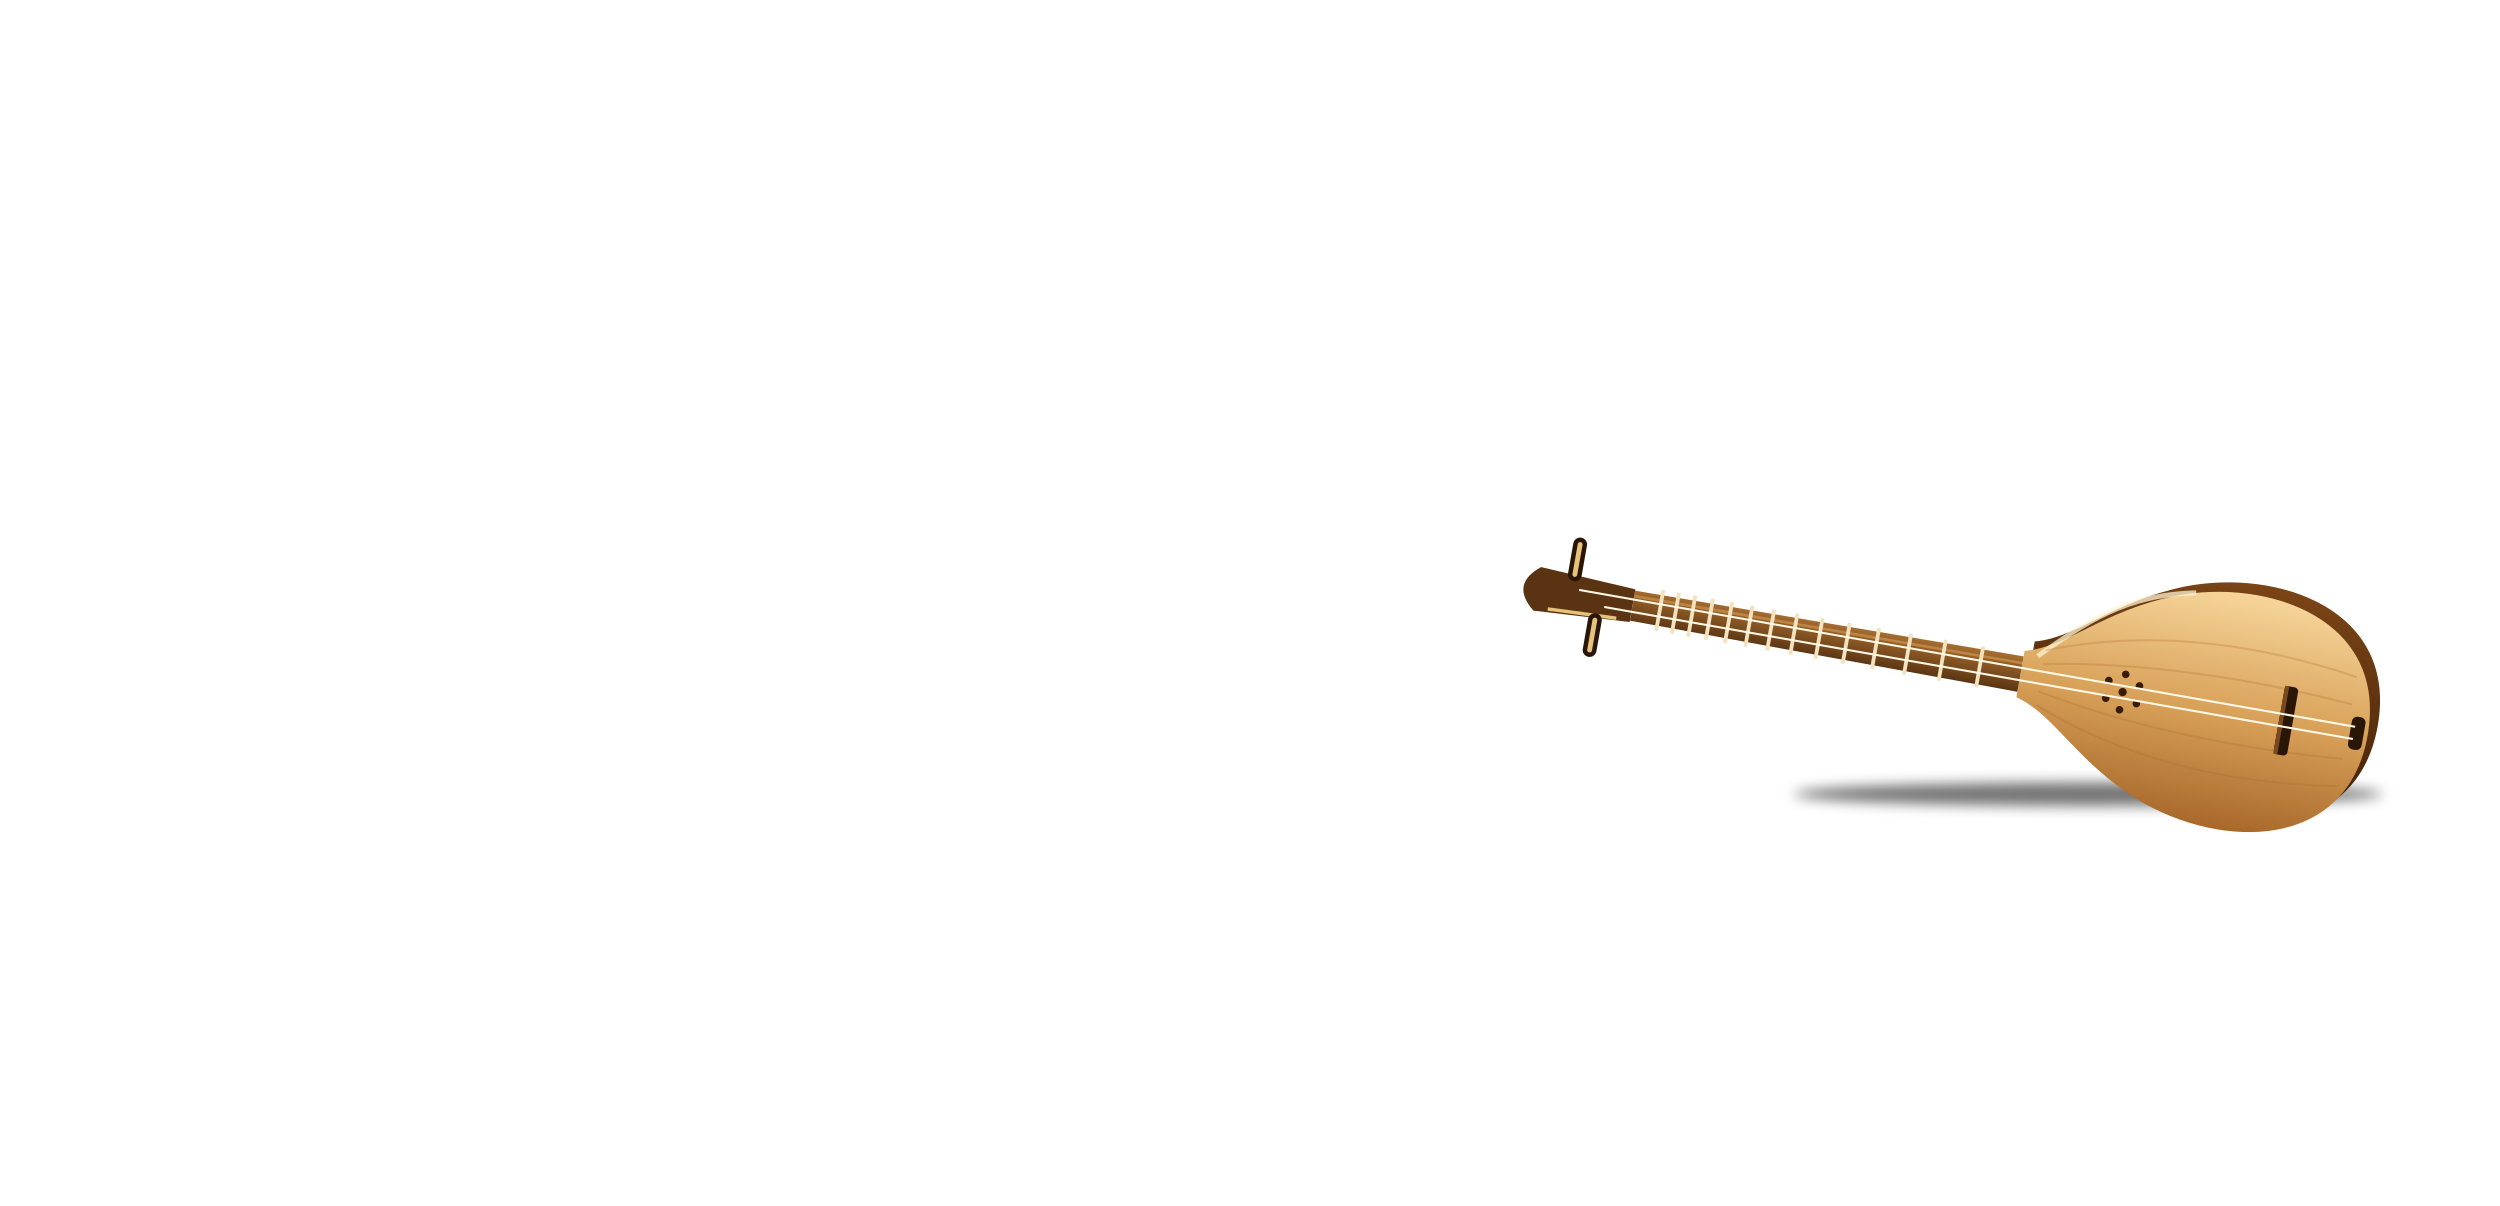
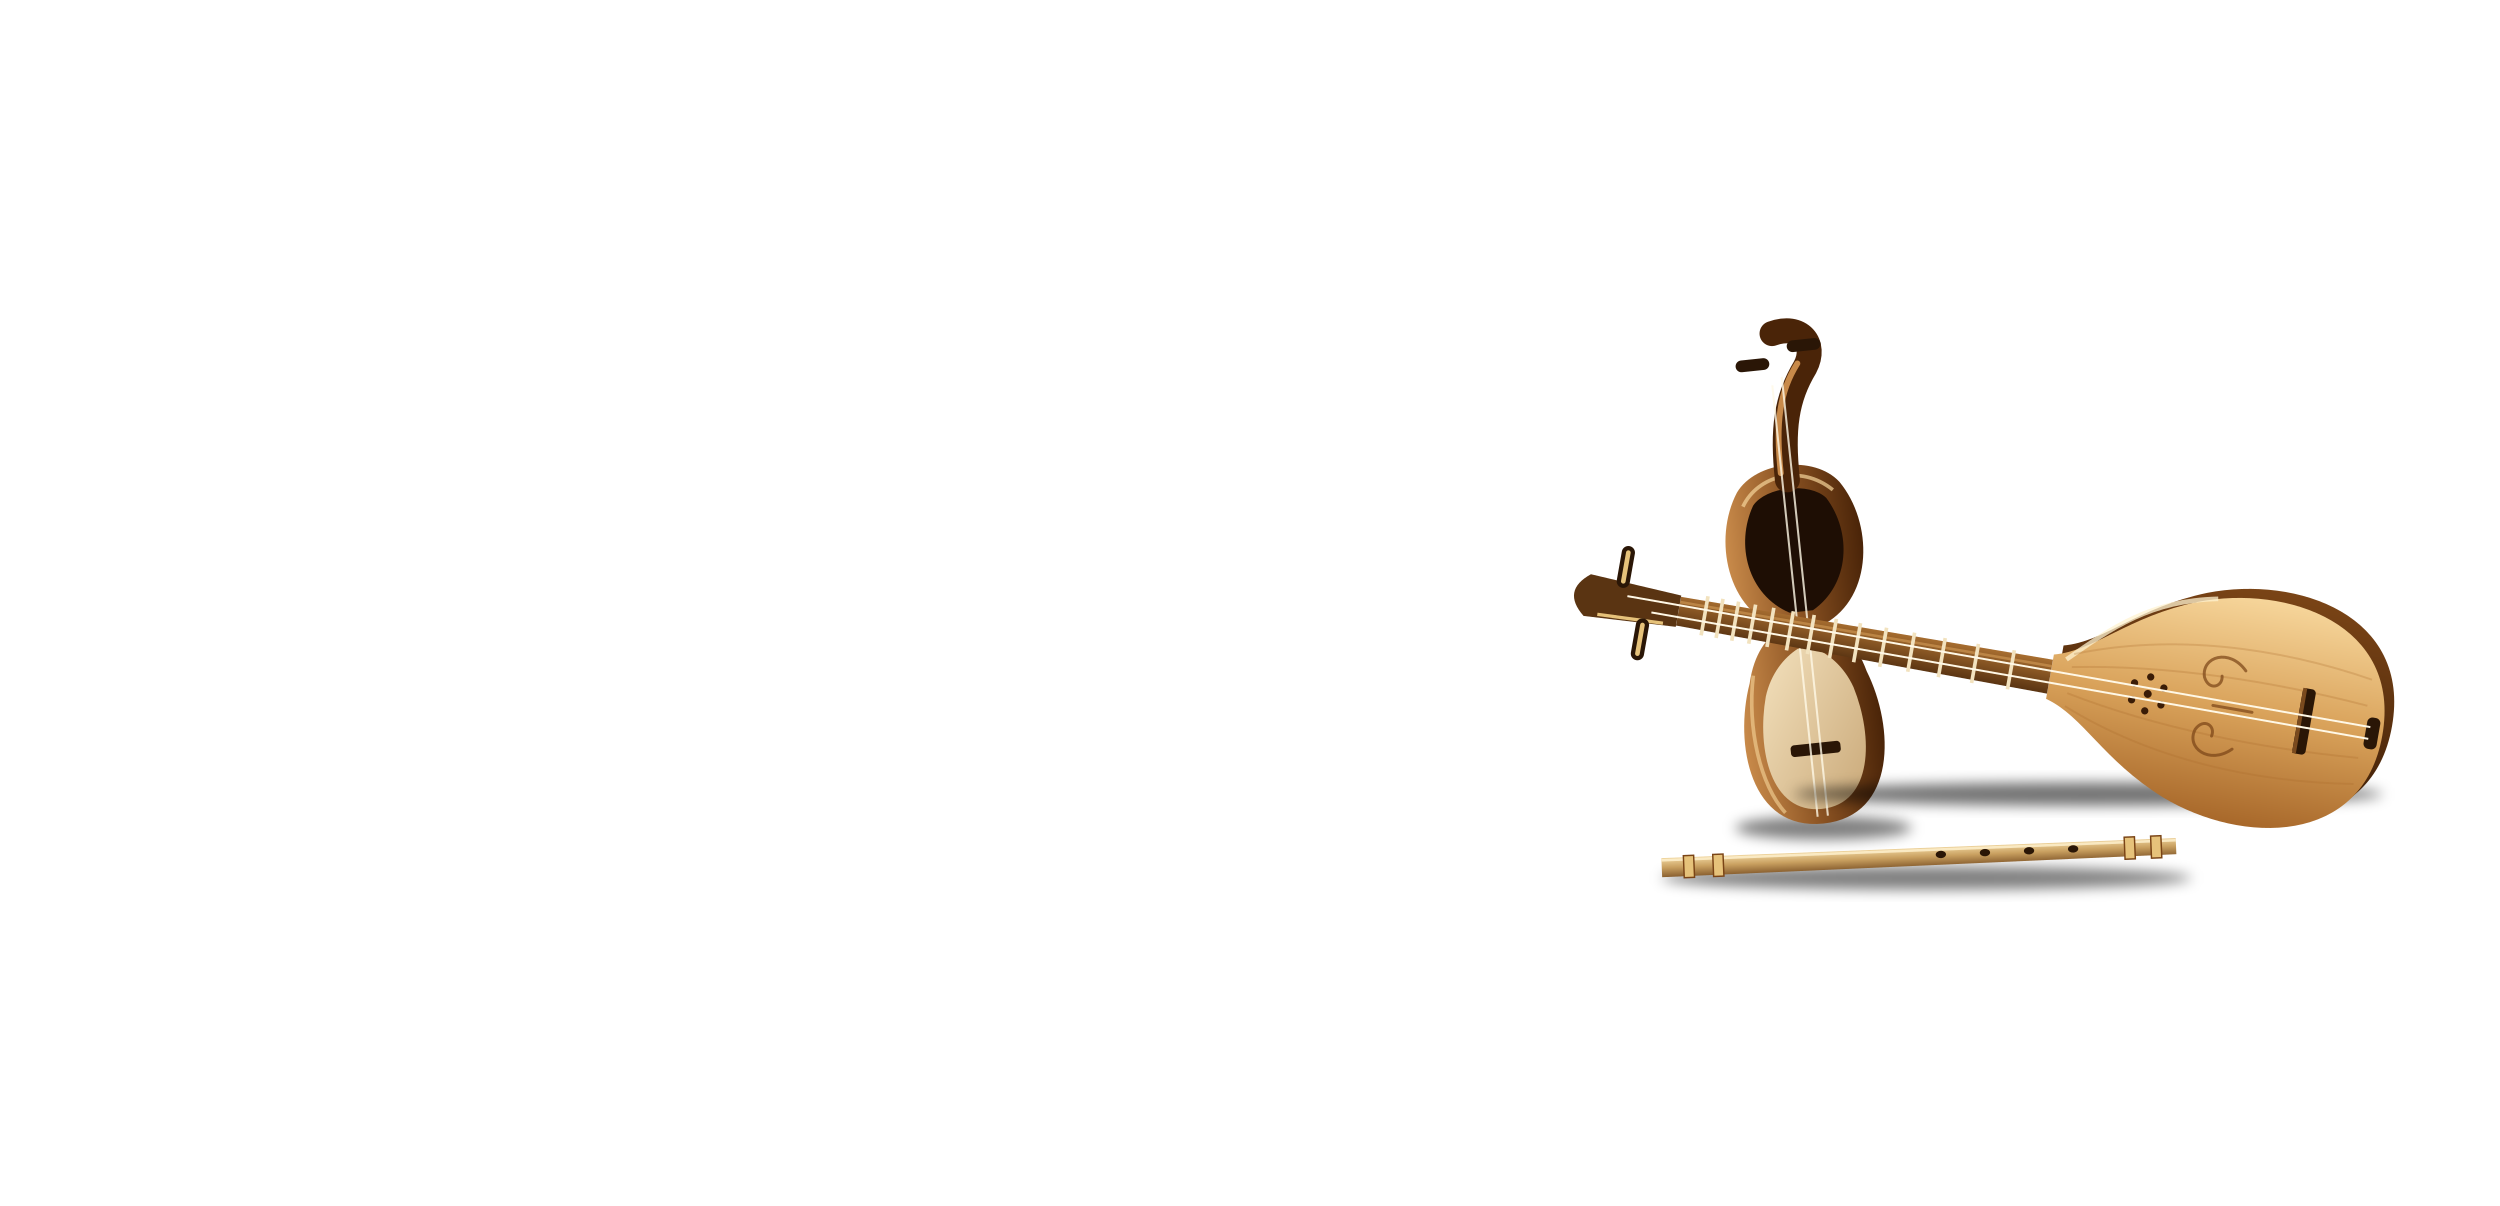
<svg xmlns="http://www.w3.org/2000/svg" viewBox="0 0 340 164" preserveAspectRatio="xMidYMax slice">
  <defs>
    <filter id="b" x="-50%" y="-50%" width="200%" height="200%">
      <feGaussianBlur stdDeviation="2.4" />
    </filter>
    <filter id="bb" x="-50%" y="-50%" width="200%" height="200%">
      <feGaussianBlur stdDeviation="6" />
    </filter>
    <filter id="b1" x="-50%" y="-50%" width="200%" height="200%">
      <feGaussianBlur stdDeviation="0.9" />
    </filter>
    <linearGradient id="sb" x1="1" y1="0" x2="0" y2="0">
      <stop offset="0" stop-color="#F6D59A" stop-opacity="1" />
      <stop offset="0.5" stop-color="#D9A25A" stop-opacity="1" />
      <stop offset="1" stop-color="#A8682A" stop-opacity="1" />
    </linearGradient>
    <linearGradient id="sd" x1="1" y1="0" x2="0" y2="0">
      <stop offset="0" stop-color="#7A4416" stop-opacity="1" />
      <stop offset="1" stop-color="#3A1C06" stop-opacity="1" />
    </linearGradient>
    <linearGradient id="nk" x1="1" y1="0" x2="0" y2="0">
      <stop offset="0" stop-color="#A86E30" stop-opacity="1" />
      <stop offset="1" stop-color="#5A3412" stop-opacity="1" />
    </linearGradient>
+     <linearGradient id="kb" x1="0" y1="0" x2="1" y2="0">
+       <stop offset="0" stop-color="#C88A4A" stop-opacity="1" />
+       <stop offset="0.5" stop-color="#8A5222" stop-opacity="1" />
+       <stop offset="1" stop-color="#4A2408" stop-opacity="1" />
+     </linearGradient>
+     <linearGradient id="kl" x1="0" y1="0" x2="1" y2="1">
+       <stop offset="0" stop-color="#F4E2BE" stop-opacity="1" />
+       <stop offset="1" stop-color="#C9A878" stop-opacity="1" />
+     </linearGradient>
+     <linearGradient id="sy" x1="0" y1="0" x2="0" y2="1">
+       <stop offset="0" stop-color="#F0D6A0" stop-opacity="1" />
+       <stop offset="0.5" stop-color="#C9A060" stop-opacity="1" />
+       <stop offset="1" stop-color="#8A6030" stop-opacity="1" />
+     </linearGradient>
  </defs>
+   <ellipse cx="248" cy="112.6" rx="12" ry="1.6" fill="#000" fill-opacity=".5" filter="url(#b1)" />
+   <g transform="translate(248 112) rotate(-6)">
+     <path d="M0 0 C-10 0 -11 -12 -8 -20 C-7 -24 -5 -26 -3 -27 L3 -27 C5 -26 7 -24 8 -20 C11 -12 10 0 0 0Z" fill="url(#kb)" />
+     <path d="M0 -2 C-7 -2 -8 -11 -6 -18 C-5 -21 -3 -23 -1 -24 L1 -24 C3 -23 5 -21 6 -18 C8 -11 7 -2 0 -2Z" fill="url(#kl)" />
+     <path d="M-3 -27 C-10 -30 -11 -40 -7 -46 C-4 -50 4 -50 7 -46 C11 -40 10 -30 3 -27Z" fill="url(#kb)" />
+     <path d="M-1.6 -29 C-7 -32 -8 -39 -5 -44 C-3 -46.4 3 -46.4 5 -44 C8 -39 7 -32 1.6 -29Z" fill="#1E0E04" />
+     <path d="M-6.4 -44 C-4 -48 2 -49 6 -45" stroke="#F6D59A" stroke-opacity=".7" stroke-width=".5" fill="none" />
+     <path d="M-7.4 -21 C-9 -14 -8 -6 -5 -2" stroke="#F6D59A" stroke-opacity=".6" stroke-width=".5" fill="none" />
+     <path d="M0 -47 C0 -54 1 -58 4 -62 C6 -65 4 -68 0 -67" stroke="#4A2408" stroke-width="3.4" fill="none" stroke-linecap="round" />
+     <path d="M-.8 -48 C-.8 -55 .2 -59 3 -62.6" stroke="#C88A4A" stroke-width=".8" fill="none" stroke-linecap="round" />
+     <path d="M-1.6 -63 h-3 M2.6 -65 h3" stroke="#2A1606" stroke-width="1.6" stroke-linecap="round" />
+     <rect x="-3.4" y="-11" width="6.8" height="1.6" rx=".5" fill="#2A1606" />
+     <path d="M-.7 -1 L-.7 -60 M.7 -1 L.7 -61" stroke="#FFF8E6" stroke-opacity=".8" stroke-width=".28" />
+   </g>
  <ellipse cx="284" cy="108" rx="40" ry="1.6" fill="#000" fill-opacity=".55" filter="url(#b1)" />
-   <g transform="translate(322 100) rotate(-80) scale(.94)">
+   <g transform="translate(324 100) rotate(-80) scale(.9)">
    <path d="M0 0 C-17 0 -20 -18 -15 -31 C-11 -41 -5 -45 -3.4 -51 L3.4 -51 C5 -45 11 -41 15 -31 C20 -18 17 0 0 0Z" fill="url(#sd)" transform="translate(1.6 1.2)" />
    <path d="M0 0 C-17 0 -20 -18 -15 -31 C-11 -41 -5 -45 -3.4 -51 L3.4 -51 C5 -45 11 -41 15 -31 C20 -18 17 0 0 0Z" fill="url(#sb)" />
-     <path d="M0 -3 C-12 -3 -15 -18 -11 -29" stroke="#FFF2D0" stroke-opacity=".0" stroke-width=".6" fill="none" />
    <path d="M3 -49 C9 -43 14 -38 16 -28" stroke="#FFF2D0" stroke-opacity=".75" stroke-width=".7" fill="none" />
    <path d="M-8 -3 C-10.4 -18 -9.6 -34 -4.0 -48" stroke="#A8682A" stroke-opacity=".25" stroke-width=".3" fill="none" />
    <path d="M-4 -3 C-5.2 -18 -4.8 -34 -2.0 -48" stroke="#A8682A" stroke-opacity=".25" stroke-width=".3" fill="none" />
    <path d="M4 -3 C5.2 -18 4.8 -34 2.0 -48" stroke="#A8682A" stroke-opacity=".25" stroke-width=".3" fill="none" />
    <path d="M8 -3 C10.4 -18 9.6 -34 4.0 -48" stroke="#A8682A" stroke-opacity=".25" stroke-width=".3" fill="none" />
    <circle cx="2.6" cy="-36" r=".55" fill="#3A1C06" />
    <circle cx="1.3" cy="-33.75" r=".55" fill="#3A1C06" />
    <circle cx="-1.3" cy="-33.75" r=".55" fill="#3A1C06" />
    <circle cx="-2.6" cy="-36" r=".55" fill="#3A1C06" />
    <circle cx="-1.3" cy="-38.25" r=".55" fill="#3A1C06" />
    <circle cx="1.3" cy="-38.25" r=".55" fill="#3A1C06" />
    <circle cx="0" cy="-36" r=".6" fill="#3A1C06" />
+     <path d="M-6 -22 c-3 -3 -1 -7 2 -6 c2 1 1 3 -.6 2.6 M6 -22 c3 -3 1 -7 -2 -6 c-2 1 -1 3 .6 2.6 M0 -20 v-6" stroke="#7A4416" stroke-opacity=".7" stroke-width=".45" fill="none" stroke-linecap="round" />
    <rect x="-5" y="-13" width="10" height="2" rx=".6" fill="#2A1606" />
    <rect x="-5" y="-13" width="10" height=".6" fill="#7A4A1E" />
    <rect x="-2.4" y="-2.6" width="4.8" height="2" rx=".8" fill="#2A1606" />
    <path d="M-2.6 -51 L-2.2 -108 L2.2 -108 L2.6 -51Z" fill="url(#nk)" />
    <path d="M1.6 -51 L1.4 -108" stroke="#E0A860" stroke-opacity=".5" stroke-width=".4" />
    <path d="M-3 -57 H3" stroke="#F2E2BE" stroke-width=".55" />
    <path d="M-3 -62.5 H3" stroke="#F2E2BE" stroke-width=".55" />
    <path d="M-3 -67.6 H3" stroke="#F2E2BE" stroke-width=".55" />
    <path d="M-3 -72.3 H3" stroke="#F2E2BE" stroke-width=".55" />
    <path d="M-3 -76.6 H3" stroke="#F2E2BE" stroke-width=".55" />
    <path d="M-3 -80.6 H3" stroke="#F2E2BE" stroke-width=".55" />
    <path d="M-3 -84.3 H3" stroke="#F2E2BE" stroke-width=".55" />
    <path d="M-3 -87.7 H3" stroke="#F2E2BE" stroke-width=".55" />
    <path d="M-3 -90.9 H3" stroke="#F2E2BE" stroke-width=".55" />
    <path d="M-3 -93.9 H3" stroke="#F2E2BE" stroke-width=".55" />
    <path d="M-3 -96.7 H3" stroke="#F2E2BE" stroke-width=".55" />
    <path d="M-3 -99.3 H3" stroke="#F2E2BE" stroke-width=".55" />
    <path d="M-3 -101.7 H3" stroke="#F2E2BE" stroke-width=".55" />
    <path d="M-3 -104 H3" stroke="#F2E2BE" stroke-width=".55" />
    <path d="M-2.4 -108 L-3.2 -122 Q0 -126 3.2 -122 L2.4 -108Z" fill="#5A3412" />
    <path d="M-2.2 -110 L-2.6 -120" stroke="#E6C27A" stroke-width=".5" />
    <path d="M-3 -113 h-4.4 M3 -117 h4.4" stroke="#2A1606" stroke-width="2" stroke-linecap="round" />
    <path d="M-3 -113 h-4.4 M3 -117 h4.4" stroke="#E6C27A" stroke-width=".7" stroke-linecap="round" />
    <path d="M-.9 -2 L-.9 -112 M.9 -2 L.9 -116" stroke="#FFF8E6" stroke-width=".3" />
  </g>
+   <ellipse cx="262" cy="119.4" rx="36" ry="1.6" fill="#000" fill-opacity=".5" filter="url(#b1)" />
+   <g transform="translate(226 118) rotate(-2.4)">
+     <path d="M0 -1.3 L70 -1.1 L70 1.1 L0 1.3Z" fill="url(#sy)" />
+     <path d="M0 -1 L70 -.8" stroke="#FFF2D0" stroke-opacity=".8" stroke-width=".35" />
+     <rect x="3" y="-1.5" width="1.4" height="3" fill="#E6C27A" />
+     <rect x="3" y="-1.5" width="1.4" height="3" fill="none" stroke="#7A4416" stroke-width=".2" />
+     <rect x="7" y="-1.5" width="1.4" height="3" fill="#E6C27A" />
+     <rect x="7" y="-1.5" width="1.4" height="3" fill="none" stroke="#7A4416" stroke-width=".2" />
+     <rect x="63" y="-1.5" width="1.4" height="3" fill="#E6C27A" />
+     <rect x="63" y="-1.5" width="1.4" height="3" fill="none" stroke="#7A4416" stroke-width=".2" />
+     <rect x="66.6" y="-1.5" width="1.4" height="3" fill="#E6C27A" />
+     <rect x="66.6" y="-1.5" width="1.4" height="3" fill="none" stroke="#7A4416" stroke-width=".2" />
+     <ellipse cx="38" cy="-.2" rx=".7" ry=".5" fill="#2A1606" />
+     <ellipse cx="44" cy="-.2" rx=".7" ry=".5" fill="#2A1606" />
+     <ellipse cx="50" cy="-.2" rx=".7" ry=".5" fill="#2A1606" />
+     <ellipse cx="56" cy="-.2" rx=".7" ry=".5" fill="#2A1606" />
+   </g>
</svg>
